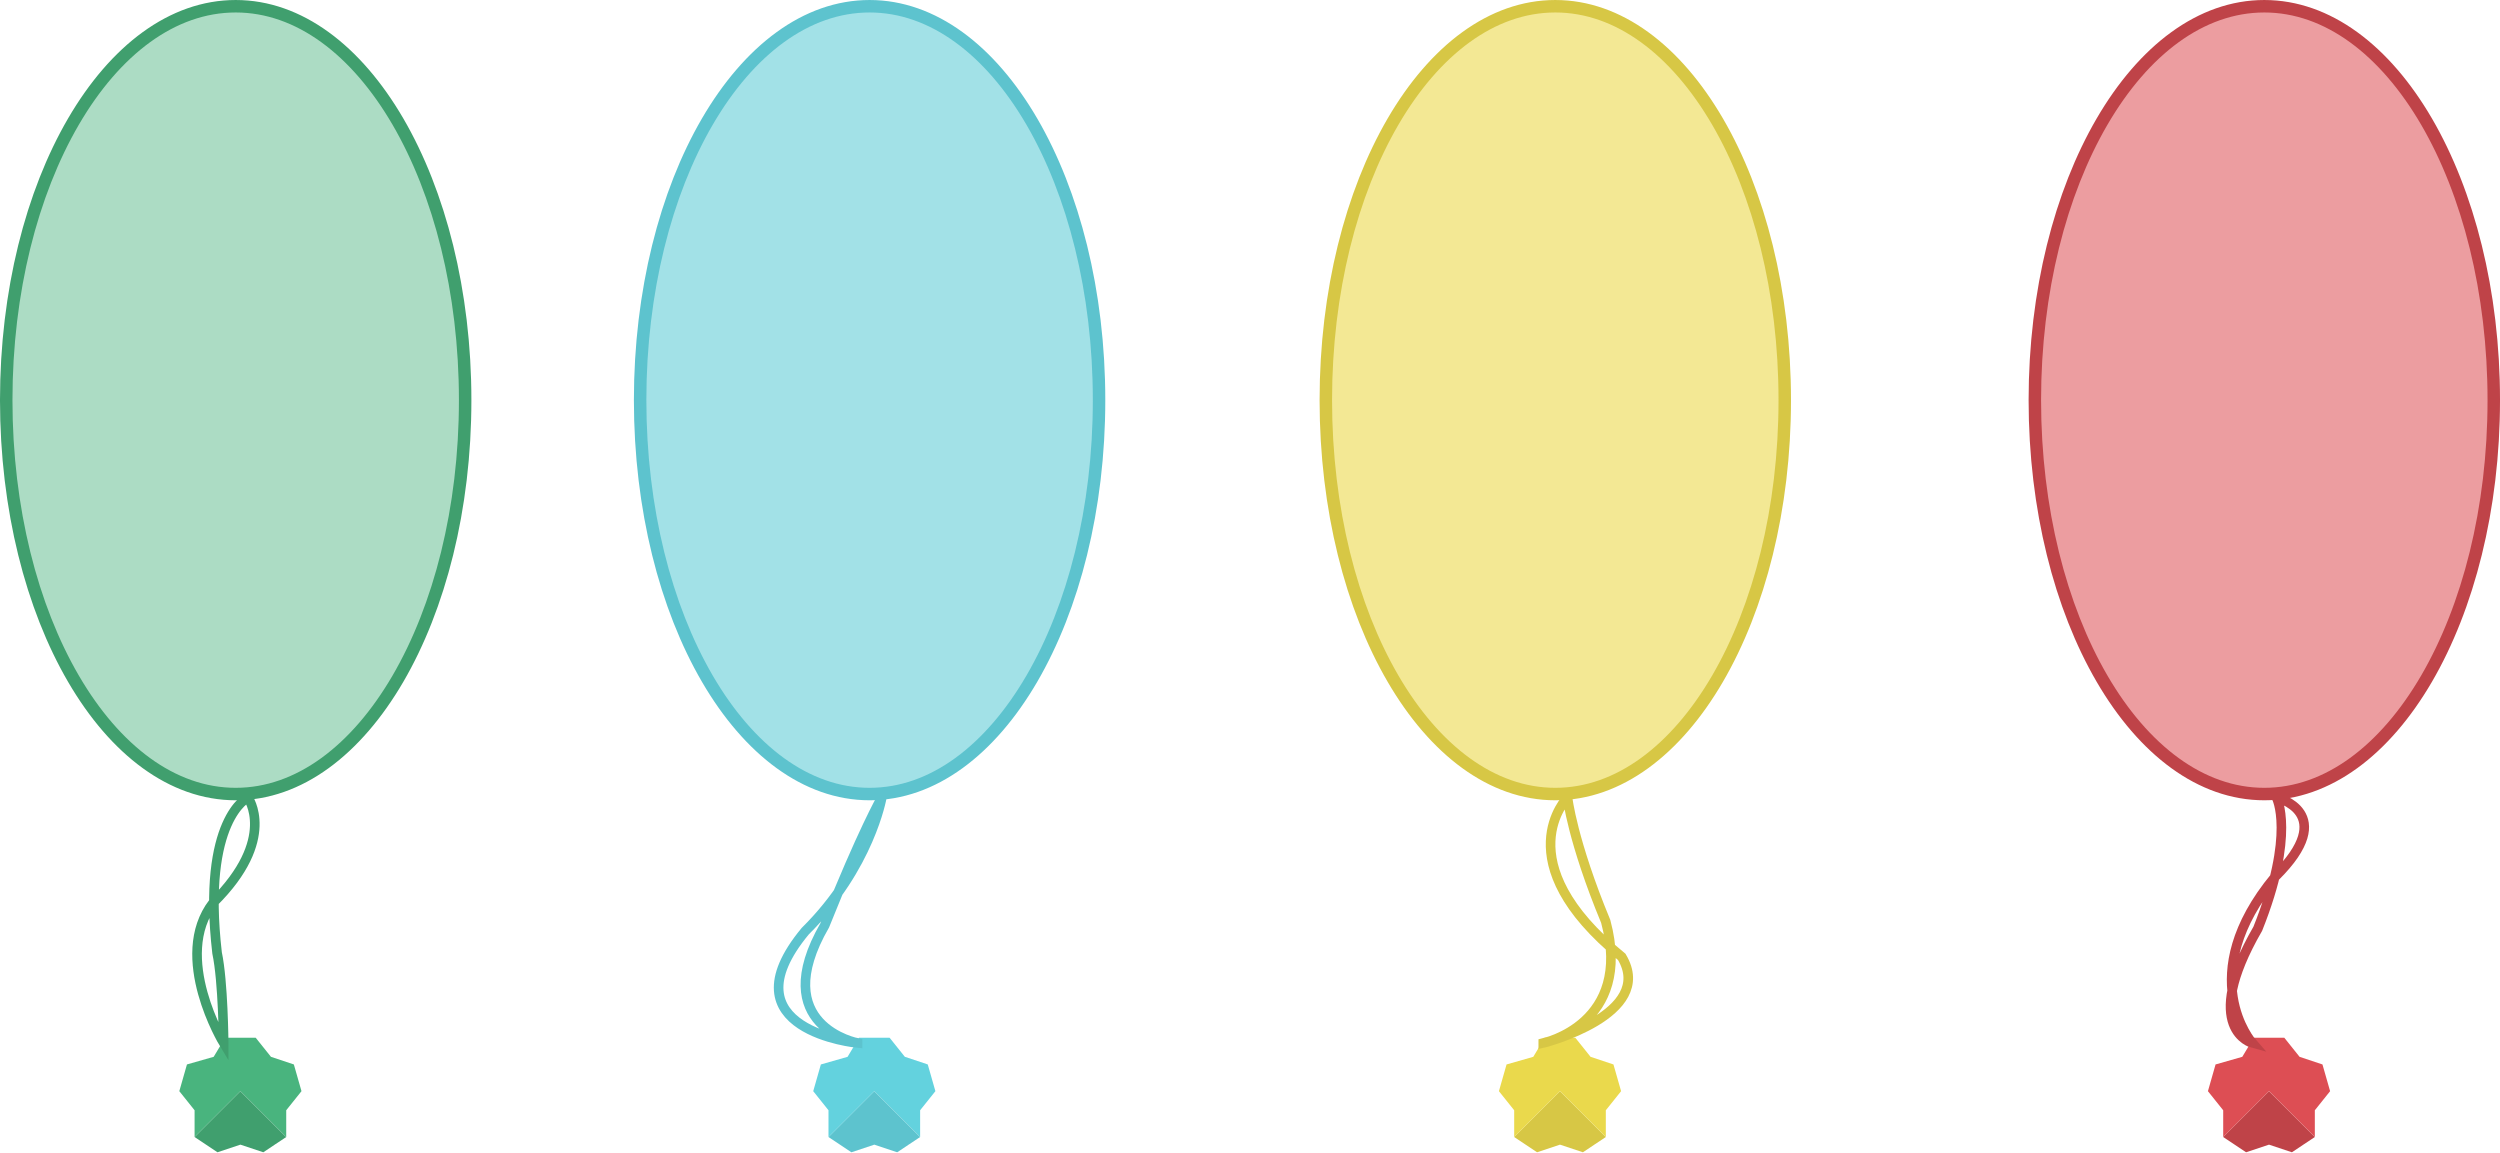
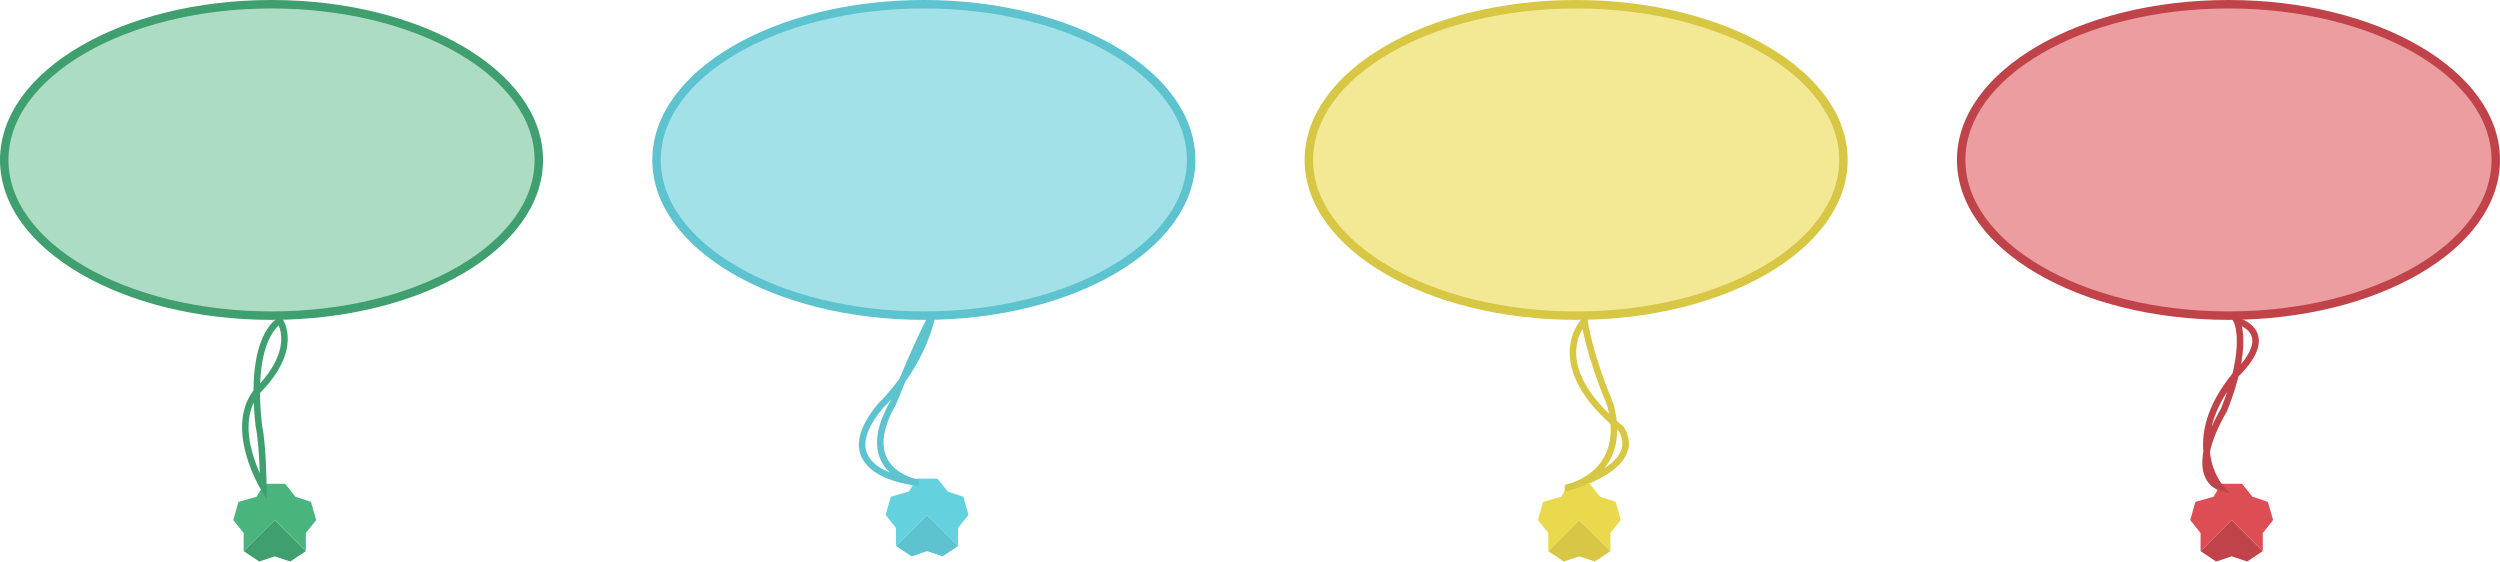
- <svg xmlns="http://www.w3.org/2000/svg" width="173.24mm" height="79.848mm" viewBox="0 0 173.24 79.848" version="1.1" id="svg8">
+ <svg xmlns="http://www.w3.org/2000/svg" width="255.298mm" height="57.34mm" viewBox="0 0 255.298 57.34" version="1.1" id="svg8">
  <defs id="defs2" />
-   <g id="layer1" transform="translate(-4.527568,-35.78542)">
-     <g id="g928">
-       <ellipse style="fill:#a2e1e7;fill-opacity:1;stroke:#5dc3ce;stroke-width:0.864;stroke-linecap:round;stroke-linejoin:round;stroke-miterlimit:13.1;stroke-opacity:1" id="path833" cx="64.787" cy="63.514" rx="15.901" ry="27.296" />
+   <g id="layer1" transform="translate(34.91387,-35.78542)">
+     <g id="g928" transform="translate(-5.359286,-23.03728)">
+       <ellipse style="fill:#a2e1e7;fill-opacity:1;stroke:#5dc3ce;stroke-width:0.864;stroke-linecap:round;stroke-linejoin:round;stroke-miterlimit:13.1;stroke-opacity:1" id="path833" cx="-75.155" cy="64.787" rx="15.901" ry="27.296" transform="rotate(-90)" />
      <g id="g860" transform="translate(-0.4386152,-1.04715)">
        <g id="g884" transform="translate(0.5403818,0.6798005)">
          <path style="fill:#5dc3ce;fill-opacity:1;stroke-width:0.265" d="m 61.837,114.943 1.587,1.058 1.587,-0.529 1.587,0.529 1.587,-1.058 -3.175,-3.175 -3.175,3.175" id="path981" />
          <path style="fill:#63d2de;fill-opacity:1;stroke-width:0.265" d="m 68.716,109.915 -1.587,-0.529 -1.058,-1.323 h -2.117 l -0.794,1.323 -1.852,0.529 -0.529,1.852 1.058,1.323 v 1.852 l 3.175,-3.175 3.175,3.175 v -1.852 l 1.058,-1.323 -0.529,-1.852" id="path983" />
        </g>
      </g>
      <path style="fill:none;stroke:#5dc3ce;stroke-width:0.665;stroke-linecap:butt;stroke-linejoin:miter;stroke-miterlimit:4;stroke-dasharray:none;stroke-opacity:1" d="m 63.954,108.063 c 0,0 -9.324,-0.871 -3.628,-7.75 4.476,-4.436 5.307,-9.265 5.307,-9.265 0,0 -1.32,2.273 -3.954,8.858 -4.018,6.968 2.275,8.156 2.275,8.156 z" id="path862" />
    </g>
-     <g id="g944">
-       <ellipse style="fill:#f3e894;fill-opacity:1;stroke:#d7c745;stroke-width:0.864;stroke-linecap:round;stroke-linejoin:round;stroke-miterlimit:13.1;stroke-opacity:1" id="ellipse886" cx="112.303" cy="63.514" rx="15.901" ry="27.296" />
+     <g id="g944" transform="translate(13.73846,-22.50811)">
+       <ellipse style="fill:#f3e894;fill-opacity:1;stroke:#d7c745;stroke-width:0.864;stroke-linecap:round;stroke-linejoin:round;stroke-miterlimit:13.1;stroke-opacity:1" id="ellipse886" cx="-74.626" cy="112.303" rx="15.901" ry="27.296" transform="rotate(-90)" />
      <g id="g894" transform="translate(47.07744,-1.04715)">
        <g id="g892" transform="translate(0.5403818,0.6798005)">
          <path style="fill:#d7c745;fill-opacity:1;stroke-width:0.265" d="m 61.837,114.943 1.587,1.058 1.587,-0.529 1.587,0.529 1.587,-1.058 -3.175,-3.175 -3.175,3.175" id="path888" />
          <path style="fill:#ead94c;fill-opacity:1;stroke-width:0.265" d="m 68.716,109.915 -1.587,-0.529 -1.058,-1.323 h -2.117 l -0.794,1.323 -1.852,0.529 -0.529,1.852 1.058,1.323 v 1.852 l 3.175,-3.175 3.175,3.175 v -1.852 l 1.058,-1.323 -0.529,-1.852" id="path890" />
        </g>
      </g>
      <path style="fill:none;stroke:#d7c745;stroke-width:0.665;stroke-linecap:butt;stroke-linejoin:miter;stroke-miterlimit:4;stroke-dasharray:none;stroke-opacity:1" d="m 111.47,108.063 c 0,0 7.82,-1.986 5.438,-5.97 -8.129,-6.631 -3.759,-11.044 -3.759,-11.044 0,0 0.334,3.009 2.649,8.587 1.909,7.125 -4.328,8.428 -4.328,8.428 z" id="path896" />
    </g>
-     <g id="g952">
-       <ellipse style="fill:#ec9da0;fill-opacity:1;stroke:#bf4348;stroke-width:0.864;stroke-linecap:round;stroke-linejoin:round;stroke-miterlimit:13.1;stroke-opacity:1" id="ellipse898" cx="161.435" cy="63.514" rx="15.901" ry="27.296" />
+     <g id="g952" transform="translate(31.22085,-22.50811)">
+       <ellipse style="fill:#ec9da0;fill-opacity:1;stroke:#bf4348;stroke-width:0.864;stroke-linecap:round;stroke-linejoin:round;stroke-miterlimit:13.1;stroke-opacity:1" id="ellipse898" cx="-74.626" cy="161.435" rx="15.901" ry="27.296" transform="rotate(-90)" />
      <g id="g906" transform="translate(96.20886,-1.04715)">
        <g id="g904" transform="translate(0.5403818,0.6798005)">
          <path style="fill:#bf4348;fill-opacity:1;stroke-width:0.265" d="m 61.837,114.943 1.587,1.058 1.587,-0.529 1.587,0.529 1.587,-1.058 -3.175,-3.175 -3.175,3.175" id="path900" />
          <path style="fill:#dd4e54;fill-opacity:1;stroke-width:0.265" d="m 68.716,109.915 -1.587,-0.529 -1.058,-1.323 h -2.117 l -0.794,1.323 -1.852,0.529 -0.529,1.852 1.058,1.323 v 1.852 l 3.175,-3.175 3.175,3.175 v -1.852 l 1.058,-1.323 -0.529,-1.852" id="path902" />
        </g>
      </g>
      <path style="fill:none;stroke:#bf4348;stroke-width:0.665;stroke-linecap:butt;stroke-linejoin:miter;stroke-miterlimit:4;stroke-dasharray:none;stroke-opacity:1" d="m 160.601,108.063 c 0,0 -4.105,-4.649 1.591,-11.528 4.476,-4.436 0.088,-5.486 0.088,-5.486 0,0 1.339,2.504 -1.295,9.09 -4.018,6.968 -0.384,7.924 -0.384,7.924 z" id="path908" />
    </g>
-     <g id="g936">
-       <ellipse style="fill:#acdcc4;fill-opacity:1;stroke:#409f6e;stroke-width:0.864;stroke-linecap:round;stroke-linejoin:round;stroke-miterlimit:13.1;stroke-opacity:1" id="ellipse910" cx="20.86" cy="63.514" rx="15.901" ry="27.296" />
+     <g id="g936" transform="translate(-28.04584,-22.50811)">
+       <ellipse style="fill:#acdcc4;fill-opacity:1;stroke:#409f6e;stroke-width:0.864;stroke-linecap:round;stroke-linejoin:round;stroke-miterlimit:13.1;stroke-opacity:1" id="ellipse910" cx="-74.626" cy="20.86" rx="15.901" ry="27.296" transform="rotate(-90)" />
      <g id="g918" transform="translate(-44.36586,-1.04715)">
        <g id="g916" transform="translate(0.5403818,0.6798005)">
          <path style="fill:#409f6e;fill-opacity:1;stroke-width:0.265" d="m 61.837,114.943 1.587,1.058 1.587,-0.529 1.587,0.529 1.587,-1.058 -3.175,-3.175 -3.175,3.175" id="path912" />
          <path style="fill:#49b47e;fill-opacity:1;stroke-width:0.265" d="m 68.716,109.915 -1.587,-0.529 -1.058,-1.323 h -2.117 l -0.794,1.323 -1.852,0.529 -0.529,1.852 1.058,1.323 v 1.852 l 3.175,-3.175 3.175,3.175 v -1.852 l 1.058,-1.323 -0.529,-1.852" id="path914" />
        </g>
      </g>
      <path style="fill:none;stroke:#409f6e;stroke-width:0.665;stroke-linecap:butt;stroke-linejoin:miter;stroke-miterlimit:4;stroke-dasharray:none;stroke-opacity:1" d="m 20.026,108.063 c 0,0 -3.612,-5.964 -0.724,-9.722 4.476,-4.436 2.403,-7.293 2.403,-7.293 0,0 -3.207,1.491 -2.135,10.77 0.423,1.979 0.456,6.244 0.456,6.244 z" id="path920" />
    </g>
  </g>
</svg>
